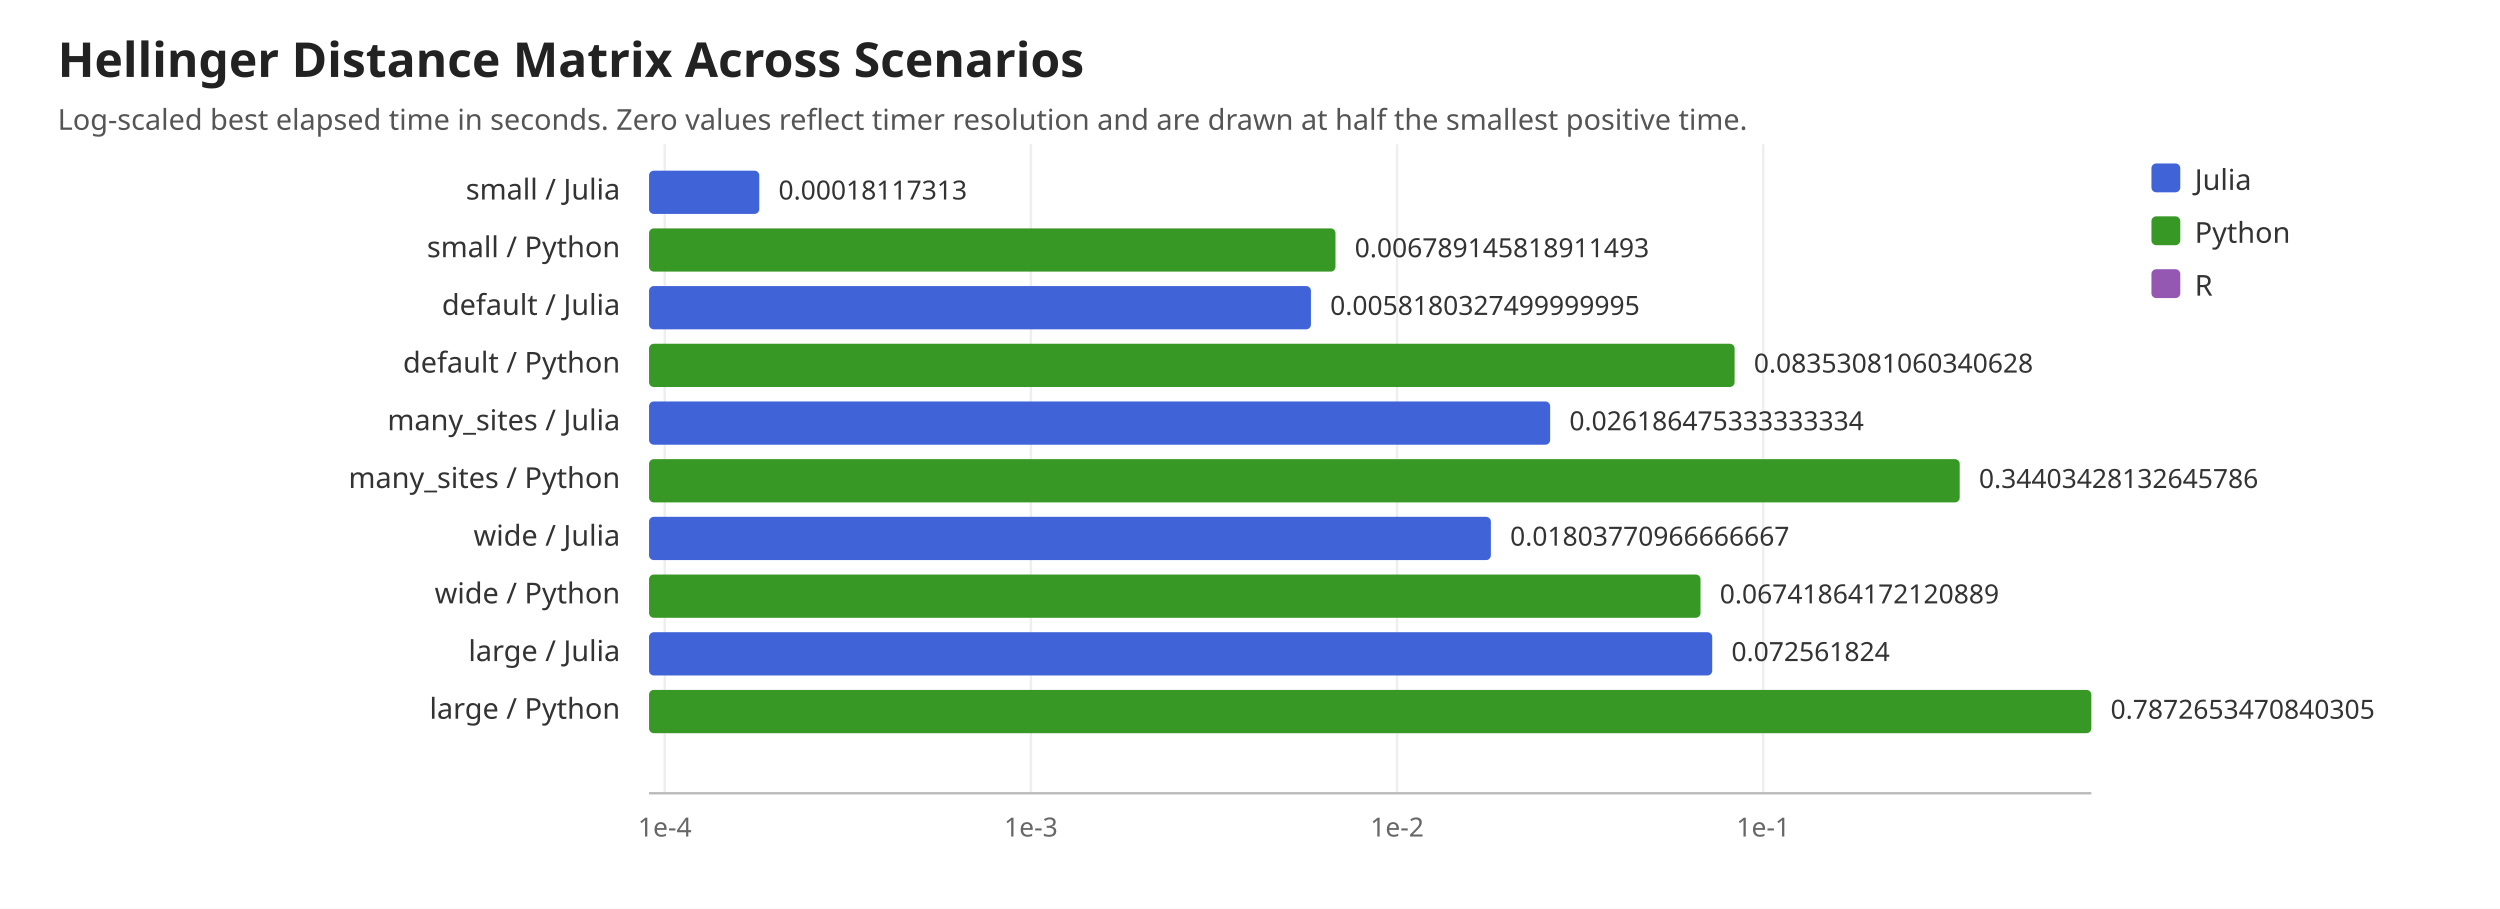
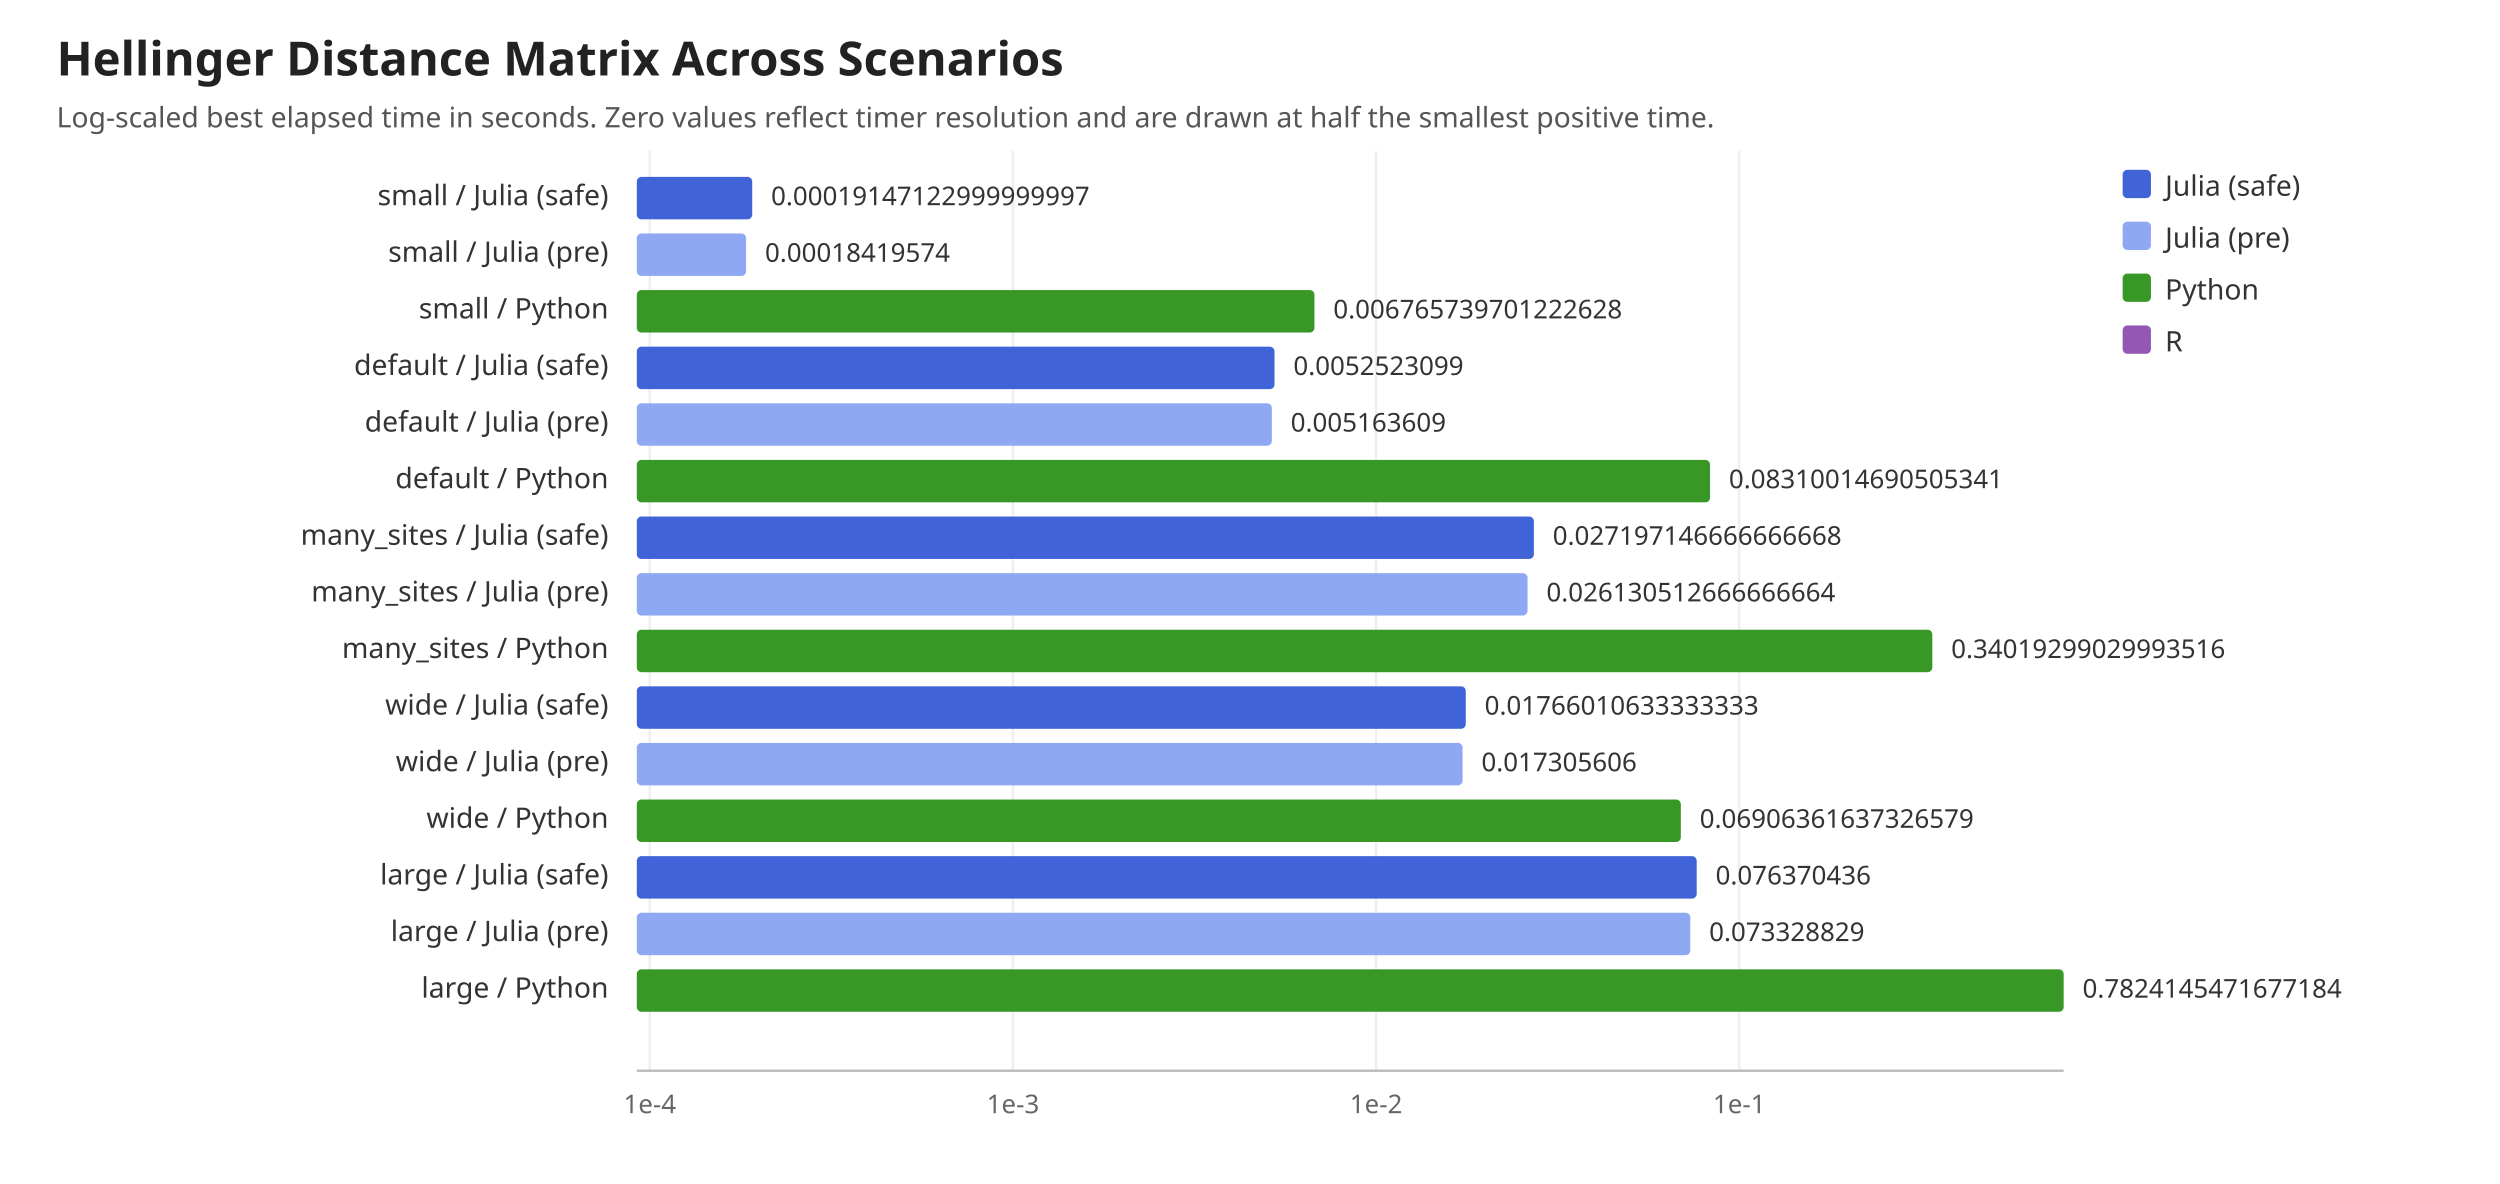
- <svg xmlns="http://www.w3.org/2000/svg" width="1040" height="378" viewBox="0 0 1040 378">
+ <svg xmlns="http://www.w3.org/2000/svg" width="1060" height="502" viewBox="0 0 1060 502">
  <rect width="100%" height="100%" fill="#ffffff" />
  <text x="24" y="32" font-family="sans-serif" font-size="20" font-weight="700" fill="#222222">Hellinger Distance Matrix Across Scenarios</text>
  <text x="24" y="54" font-family="sans-serif" font-size="12" fill="#555555">Log-scaled best elapsed time in seconds. Zero values reflect timer resolution and are drawn at half the smallest positive time.</text>
-   <line x1="276.54" y1="60" x2="276.54" y2="330" stroke="#eeeeee" stroke-width="1" />
-   <text x="276.54" y="348" text-anchor="middle" font-family="sans-serif" font-size="11" fill="#666666">1e-4</text>
-   <line x1="428.861" y1="60" x2="428.861" y2="330" stroke="#eeeeee" stroke-width="1" />
-   <text x="428.861" y="348" text-anchor="middle" font-family="sans-serif" font-size="11" fill="#666666">1e-3</text>
-   <line x1="581.181" y1="60" x2="581.181" y2="330" stroke="#eeeeee" stroke-width="1" />
-   <text x="581.181" y="348" text-anchor="middle" font-family="sans-serif" font-size="11" fill="#666666">1e-2</text>
-   <line x1="733.502" y1="60" x2="733.502" y2="330" stroke="#eeeeee" stroke-width="1" />
-   <text x="733.502" y="348" text-anchor="middle" font-family="sans-serif" font-size="11" fill="#666666">1e-1</text>
-   <text x="258" y="83" text-anchor="end" font-family="sans-serif" font-size="12" fill="#333333">small / Julia</text>
-   <rect x="270" y="71.0" width="45.853" height="18" fill="#4063d8" rx="2" />
-   <text x="323.853" y="83" font-family="sans-serif" font-size="11" fill="#333333">0.00018117313</text>
-   <text x="258" y="107" text-anchor="end" font-family="sans-serif" font-size="12" fill="#333333">small / Python</text>
-   <rect x="270" y="95.0" width="285.563" height="18" fill="#389826" rx="2" />
-   <text x="563.563" y="107" font-family="sans-serif" font-size="11" fill="#333333">0.006789145818911493</text>
-   <text x="258" y="131" text-anchor="end" font-family="sans-serif" font-size="12" fill="#333333">default / Julia</text>
-   <rect x="270" y="119.0" width="275.352" height="18" fill="#4063d8" rx="2" />
-   <text x="553.352" y="131" font-family="sans-serif" font-size="11" fill="#333333">0.0058180327499999995</text>
-   <text x="258" y="155" text-anchor="end" font-family="sans-serif" font-size="12" fill="#333333">default / Python</text>
-   <rect x="270" y="143.0" width="451.598" height="18" fill="#389826" rx="2" />
-   <text x="729.598" y="155" font-family="sans-serif" font-size="11" fill="#333333">0.08353081060340628</text>
-   <text x="258" y="179" text-anchor="end" font-family="sans-serif" font-size="12" fill="#333333">many_sites / Julia</text>
-   <rect x="270" y="167.0" width="374.863" height="18" fill="#4063d8" rx="2" />
-   <text x="652.863" y="179" font-family="sans-serif" font-size="11" fill="#333333">0.026186475333333334</text>
-   <text x="258" y="203" text-anchor="end" font-family="sans-serif" font-size="12" fill="#333333">many_sites / Python</text>
-   <rect x="270" y="191.0" width="545.238" height="18" fill="#389826" rx="2" />
-   <text x="823.238" y="203" font-family="sans-serif" font-size="11" fill="#333333">0.34403428132645786</text>
-   <text x="258" y="227" text-anchor="end" font-family="sans-serif" font-size="12" fill="#333333">wide / Julia</text>
-   <rect x="270" y="215.0" width="350.203" height="18" fill="#4063d8" rx="2" />
-   <text x="628.203" y="227" font-family="sans-serif" font-size="11" fill="#333333">0.01803770966666667</text>
-   <text x="258" y="251" text-anchor="end" font-family="sans-serif" font-size="12" fill="#333333">wide / Python</text>
-   <rect x="270" y="239.0" width="437.422" height="18" fill="#389826" rx="2" />
-   <text x="715.422" y="251" font-family="sans-serif" font-size="11" fill="#333333">0.06741864172120889</text>
-   <text x="258" y="275" text-anchor="end" font-family="sans-serif" font-size="12" fill="#333333">large / Julia</text>
-   <rect x="270" y="263.0" width="442.285" height="18" fill="#4063d8" rx="2" />
-   <text x="720.285" y="275" font-family="sans-serif" font-size="11" fill="#333333">0.072561824</text>
-   <text x="258" y="299" text-anchor="end" font-family="sans-serif" font-size="12" fill="#333333">large / Python</text>
-   <rect x="270" y="287.0" width="600.0" height="18" fill="#389826" rx="2" />
-   <text x="878.0" y="299" font-family="sans-serif" font-size="11" fill="#333333">0.7872653470840305</text>
-   <rect x="895" y="68" width="12" height="12" fill="#4063d8" rx="2" />
-   <text x="913" y="79" font-family="sans-serif" font-size="12" fill="#333333">Julia</text>
-   <rect x="895" y="90" width="12" height="12" fill="#389826" rx="2" />
-   <text x="913" y="101" font-family="sans-serif" font-size="12" fill="#333333">Python</text>
-   <rect x="895" y="112" width="12" height="12" fill="#9558b2" rx="2" />
-   <text x="913" y="123" font-family="sans-serif" font-size="12" fill="#333333">R</text>
-   <line x1="270" y1="330" x2="870" y2="330" stroke="#bbbbbb" stroke-width="1" />
+   <line x1="275.505" y1="64" x2="275.505" y2="454" stroke="#eeeeee" stroke-width="1" />
+   <text x="275.505" y="472" text-anchor="middle" font-family="sans-serif" font-size="11" fill="#666666">1e-4</text>
+   <line x1="429.481" y1="64" x2="429.481" y2="454" stroke="#eeeeee" stroke-width="1" />
+   <text x="429.481" y="472" text-anchor="middle" font-family="sans-serif" font-size="11" fill="#666666">1e-3</text>
+   <line x1="583.456" y1="64" x2="583.456" y2="454" stroke="#eeeeee" stroke-width="1" />
+   <text x="583.456" y="472" text-anchor="middle" font-family="sans-serif" font-size="11" fill="#666666">1e-2</text>
+   <line x1="737.432" y1="64" x2="737.432" y2="454" stroke="#eeeeee" stroke-width="1" />
+   <text x="737.432" y="472" text-anchor="middle" font-family="sans-serif" font-size="11" fill="#666666">1e-1</text>
+   <text x="258" y="87" text-anchor="end" font-family="sans-serif" font-size="12" fill="#333333">small / Julia (safe)</text>
+   <rect x="270" y="75.0" width="48.942" height="18" fill="#4063d8" rx="2" />
+   <text x="326.942" y="87" font-family="sans-serif" font-size="11" fill="#333333">0.00019147122999999997</text>
+   <text x="258" y="111" text-anchor="end" font-family="sans-serif" font-size="12" fill="#333333">small / Julia (pre)</text>
+   <rect x="270" y="99.0" width="46.351" height="18" fill="#8fa8f4" rx="2" />
+   <text x="324.351" y="111" font-family="sans-serif" font-size="11" fill="#333333">0.00018419574</text>
+   <text x="258" y="135" text-anchor="end" font-family="sans-serif" font-size="12" fill="#333333">small / Python</text>
+   <rect x="270" y="123.0" width="287.329" height="18" fill="#389826" rx="2" />
+   <text x="565.329" y="135" font-family="sans-serif" font-size="11" fill="#333333">0.006765739701222628</text>
+   <text x="258" y="159" text-anchor="end" font-family="sans-serif" font-size="12" fill="#333333">default / Julia (safe)</text>
+   <rect x="270" y="147.0" width="270.397" height="18" fill="#4063d8" rx="2" />
+   <text x="548.397" y="159" font-family="sans-serif" font-size="11" fill="#333333">0.0052523099</text>
+   <text x="258" y="183" text-anchor="end" font-family="sans-serif" font-size="12" fill="#333333">default / Julia (pre)</text>
+   <rect x="270" y="171.0" width="269.258" height="18" fill="#8fa8f4" rx="2" />
+   <text x="547.258" y="183" font-family="sans-serif" font-size="11" fill="#333333">0.005163609</text>
+   <text x="258" y="207" text-anchor="end" font-family="sans-serif" font-size="12" fill="#333333">default / Python</text>
+   <rect x="270" y="195.0" width="455.053" height="18" fill="#389826" rx="2" />
+   <text x="733.053" y="207" font-family="sans-serif" font-size="11" fill="#333333">0.08310014690505341</text>
+   <text x="258" y="231" text-anchor="end" font-family="sans-serif" font-size="12" fill="#333333">many_sites / Julia (safe)</text>
+   <rect x="270" y="219.0" width="380.363" height="18" fill="#4063d8" rx="2" />
+   <text x="658.363" y="231" font-family="sans-serif" font-size="11" fill="#333333">0.027197146666666668</text>
+   <text x="258" y="255" text-anchor="end" font-family="sans-serif" font-size="12" fill="#333333">many_sites / Julia (pre)</text>
+   <rect x="270" y="243.0" width="377.687" height="18" fill="#8fa8f4" rx="2" />
+   <text x="655.687" y="255" font-family="sans-serif" font-size="11" fill="#333333">0.026130512666666664</text>
+   <text x="258" y="279" text-anchor="end" font-family="sans-serif" font-size="12" fill="#333333">many_sites / Python</text>
+   <rect x="270" y="267.0" width="549.305" height="18" fill="#389826" rx="2" />
+   <text x="827.305" y="279" font-family="sans-serif" font-size="11" fill="#333333">0.34019299029993516</text>
+   <text x="258" y="303" text-anchor="end" font-family="sans-serif" font-size="12" fill="#333333">wide / Julia (safe)</text>
+   <rect x="270" y="291.0" width="351.487" height="18" fill="#4063d8" rx="2" />
+   <text x="629.487" y="303" font-family="sans-serif" font-size="11" fill="#333333">0.01766010633333333</text>
+   <text x="258" y="327" text-anchor="end" font-family="sans-serif" font-size="12" fill="#333333">wide / Julia (pre)</text>
+   <rect x="270" y="315.0" width="350.131" height="18" fill="#8fa8f4" rx="2" />
+   <text x="628.131" y="327" font-family="sans-serif" font-size="11" fill="#333333">0.017305606</text>
+   <text x="258" y="351" text-anchor="end" font-family="sans-serif" font-size="12" fill="#333333">wide / Python</text>
+   <rect x="270" y="339.0" width="442.681" height="18" fill="#389826" rx="2" />
+   <text x="720.681" y="351" font-family="sans-serif" font-size="11" fill="#333333">0.06906361637326579</text>
+   <text x="258" y="375" text-anchor="end" font-family="sans-serif" font-size="12" fill="#333333">large / Julia (safe)</text>
+   <rect x="270" y="363.0" width="449.406" height="18" fill="#4063d8" rx="2" />
+   <text x="727.406" y="375" font-family="sans-serif" font-size="11" fill="#333333">0.076370436</text>
+   <text x="258" y="399" text-anchor="end" font-family="sans-serif" font-size="12" fill="#333333">large / Julia (pre)</text>
+   <rect x="270" y="387.0" width="446.688" height="18" fill="#8fa8f4" rx="2" />
+   <text x="724.688" y="399" font-family="sans-serif" font-size="11" fill="#333333">0.073328829</text>
+   <text x="258" y="423" text-anchor="end" font-family="sans-serif" font-size="12" fill="#333333">large / Python</text>
+   <rect x="270" y="411.0" width="605.0" height="18" fill="#389826" rx="2" />
+   <text x="883.0" y="423" font-family="sans-serif" font-size="11" fill="#333333">0.7824145471677184</text>
+   <rect x="900" y="72" width="12" height="12" fill="#4063d8" rx="2" />
+   <text x="918" y="83" font-family="sans-serif" font-size="12" fill="#333333">Julia (safe)</text>
+   <rect x="900" y="94" width="12" height="12" fill="#8fa8f4" rx="2" />
+   <text x="918" y="105" font-family="sans-serif" font-size="12" fill="#333333">Julia (pre)</text>
+   <rect x="900" y="116" width="12" height="12" fill="#389826" rx="2" />
+   <text x="918" y="127" font-family="sans-serif" font-size="12" fill="#333333">Python</text>
+   <rect x="900" y="138" width="12" height="12" fill="#9558b2" rx="2" />
+   <text x="918" y="149" font-family="sans-serif" font-size="12" fill="#333333">R</text>
+   <line x1="270" y1="454" x2="875" y2="454" stroke="#bbbbbb" stroke-width="1" />
</svg>
